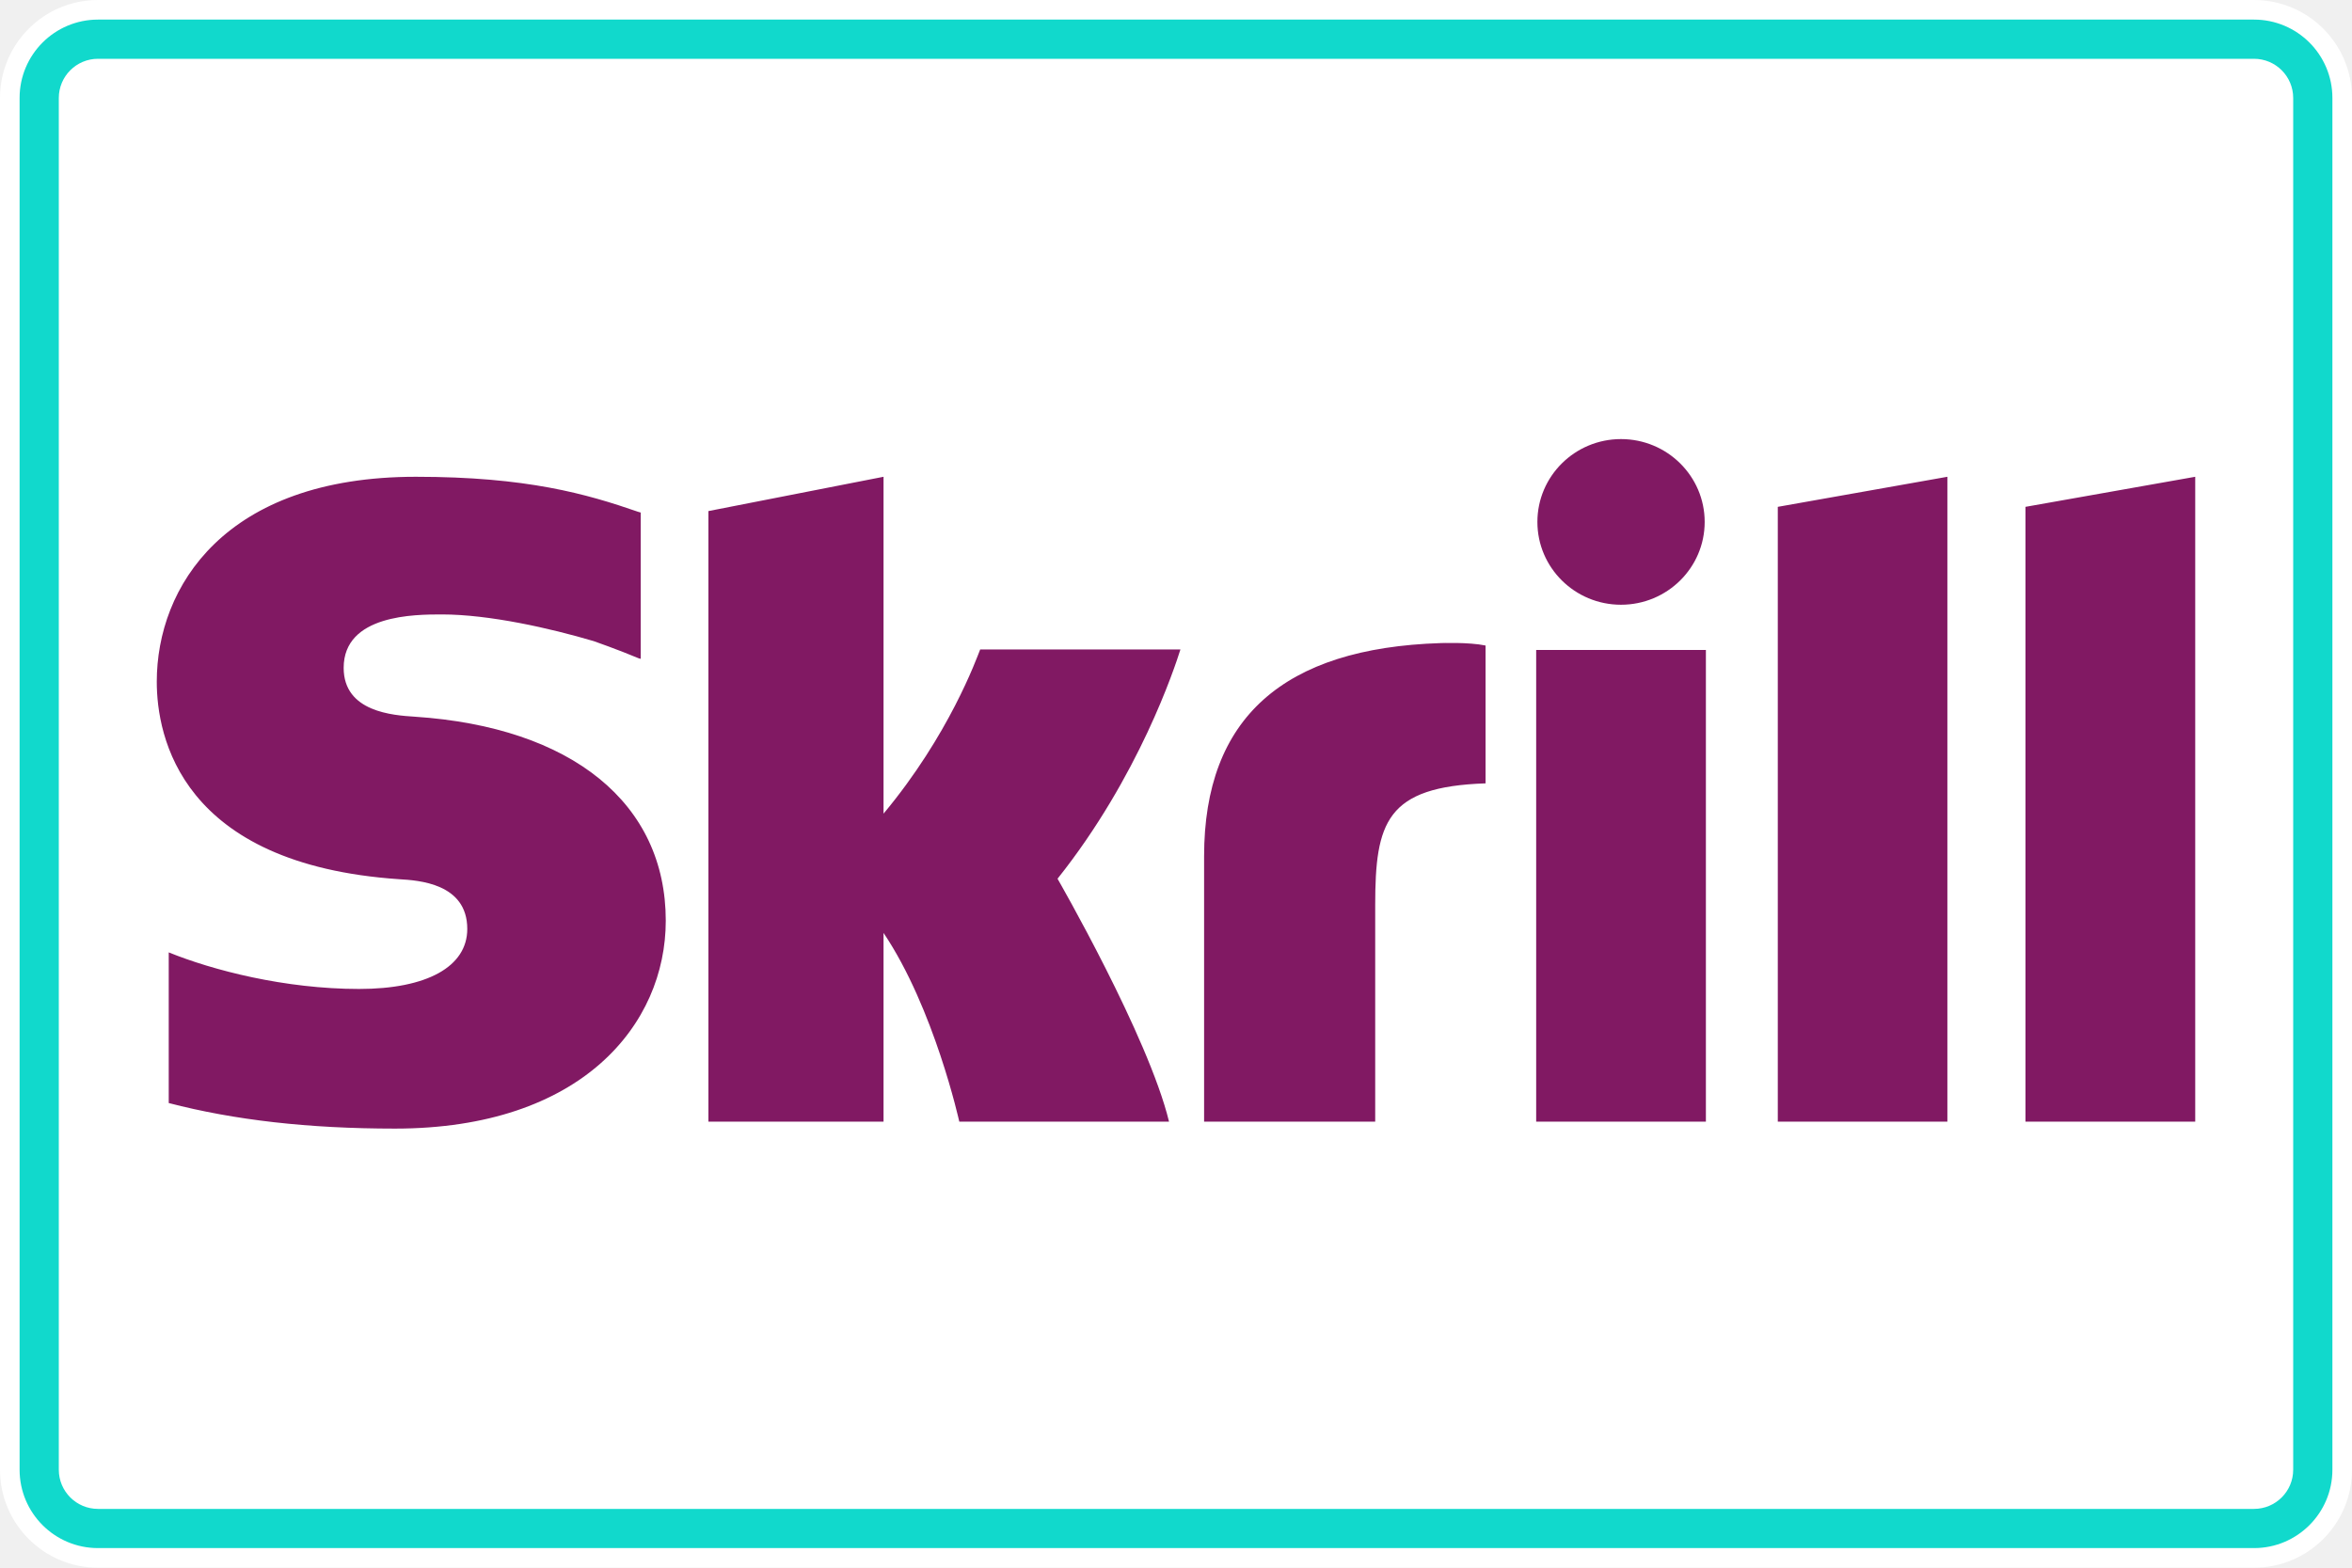
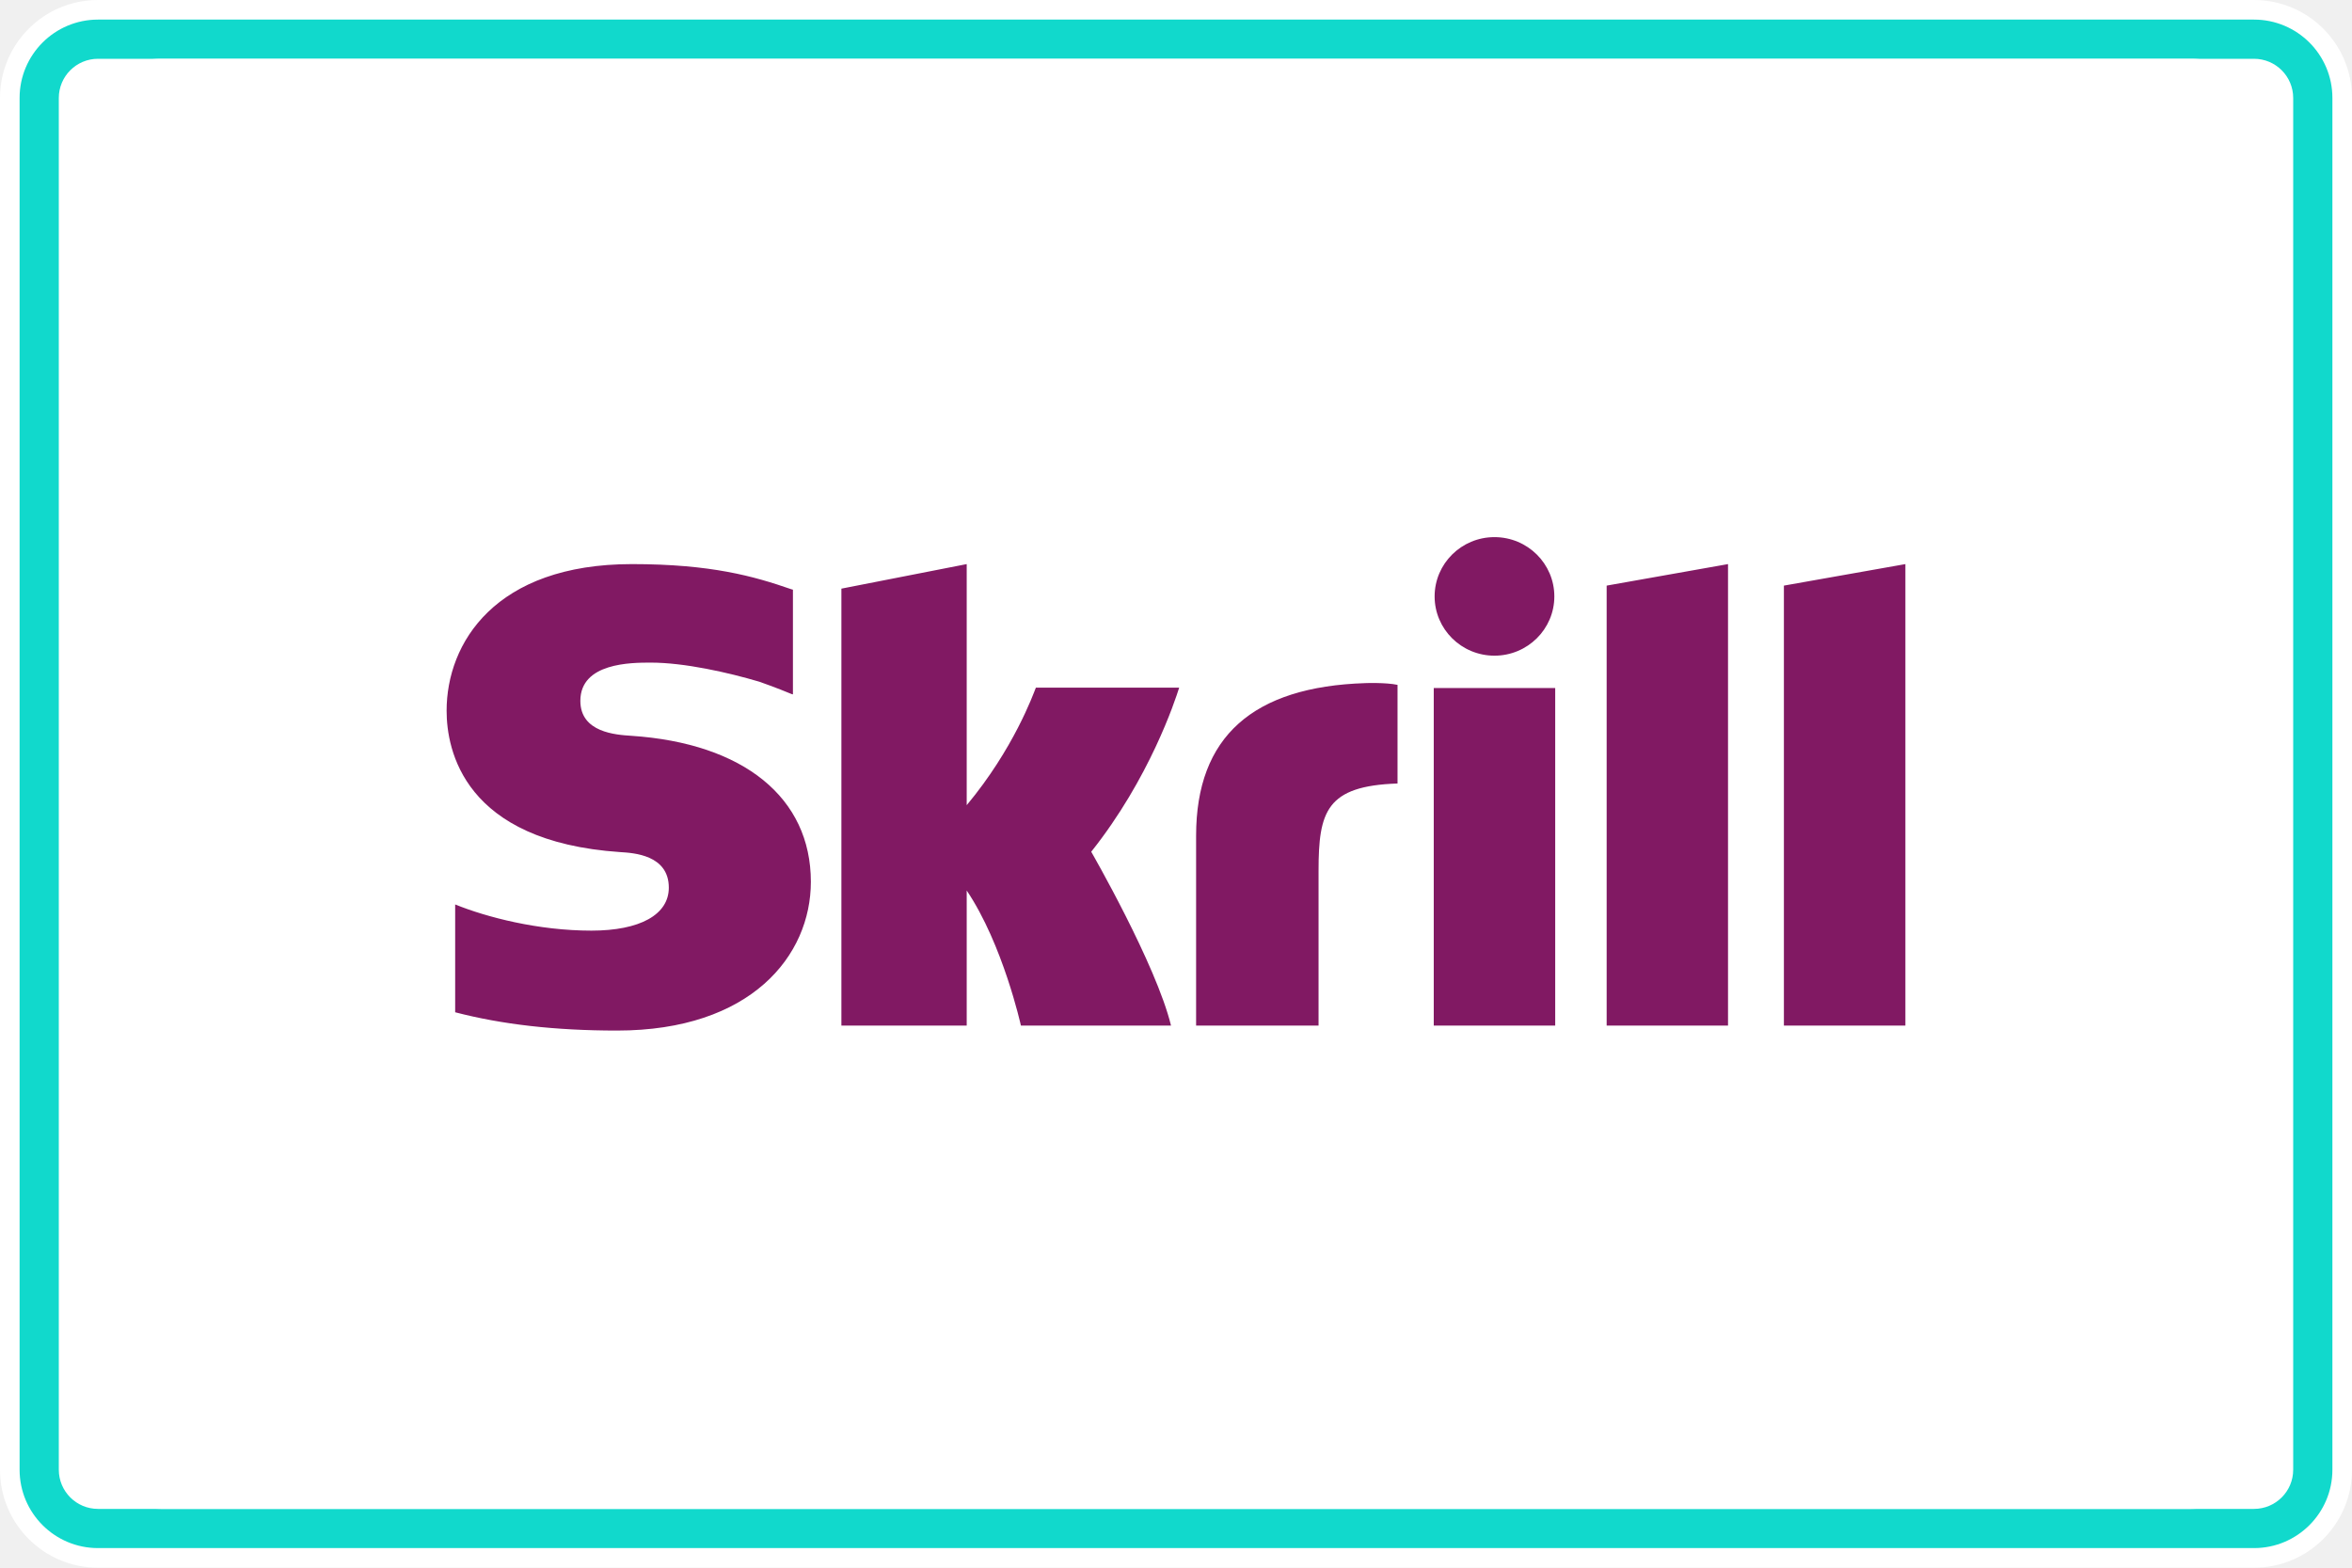
<svg xmlns="http://www.w3.org/2000/svg" width="120" height="80" viewBox="0 0 120 80" role="img" aria-labelledby="t-skrill">
  <rect width="120" height="80" rx="5" fill="#FFFFFF" />
  <rect x="1" y="1" width="118" height="78" rx="4" fill="#11D9CC" />
  <rect x="3" y="3" width="114" height="74" rx="2" fill="white" />
-   <svg fill="none" x="8" y="8" width="104" height="64" viewBox="19.77 26.39 80.46 27.22" preserveAspectRatio="xMidYMid meet">
+   <svg fill="none" x="3" y="3" width="114" height="74" viewBox="0 0 120 80" preserveAspectRatio="xMidYMid meet">
    <rect width="120" height="80" rx="4" fill="white" />
    <path fill-rule="evenodd" clip-rule="evenodd" d="M77.565 32.929C79.389 32.929 80.868 31.465 80.868 29.66C80.868 27.855 79.389 26.389 77.565 26.389C75.743 26.389 74.265 27.855 74.265 29.66C74.265 31.465 75.743 32.929 77.565 32.929ZM52.271 34.694C52.122 35.065 51.05 38.066 48.456 41.177V27.877L41.544 29.231V53.336H48.456V45.885C50.458 48.859 51.446 53.336 51.446 53.336H59.725C58.906 49.965 55.324 43.746 55.324 43.746C58.539 39.709 59.951 35.407 60.175 34.694H52.271ZM70.442 34.443C64.251 34.64 61.109 37.391 61.109 42.86V53.336H67.863V44.793C67.863 41.518 68.295 40.114 72.219 39.981V34.539C71.558 34.4 70.442 34.443 70.442 34.443ZM29.952 37.349C29.106 37.294 27.146 37.168 27.146 35.421C27.146 33.312 29.967 33.312 31.026 33.312C32.887 33.312 35.297 33.856 37.018 34.366C37.018 34.366 37.978 34.701 38.795 35.045L38.871 35.065V29.289L38.767 29.259C36.736 28.555 34.374 27.877 29.995 27.877C22.444 27.877 19.769 32.234 19.769 35.967C19.769 38.118 20.7 43.182 29.347 43.766C30.08 43.811 32.025 43.921 32.025 45.728C32.025 47.219 30.433 48.098 27.754 48.098C24.818 48.098 21.971 47.357 20.241 46.654V52.602C22.83 53.275 25.749 53.611 29.171 53.611C36.553 53.611 39.86 49.488 39.86 45.403C39.86 40.77 36.16 37.761 29.952 37.349ZM74.217 53.336H80.916V34.715H74.217V53.336ZM93.53 29.064V53.336H100.231V27.877L93.53 29.064ZM83.754 29.064L90.448 27.877V53.336H83.754V29.064Z" fill="#811963" />
  </svg>
</svg>
